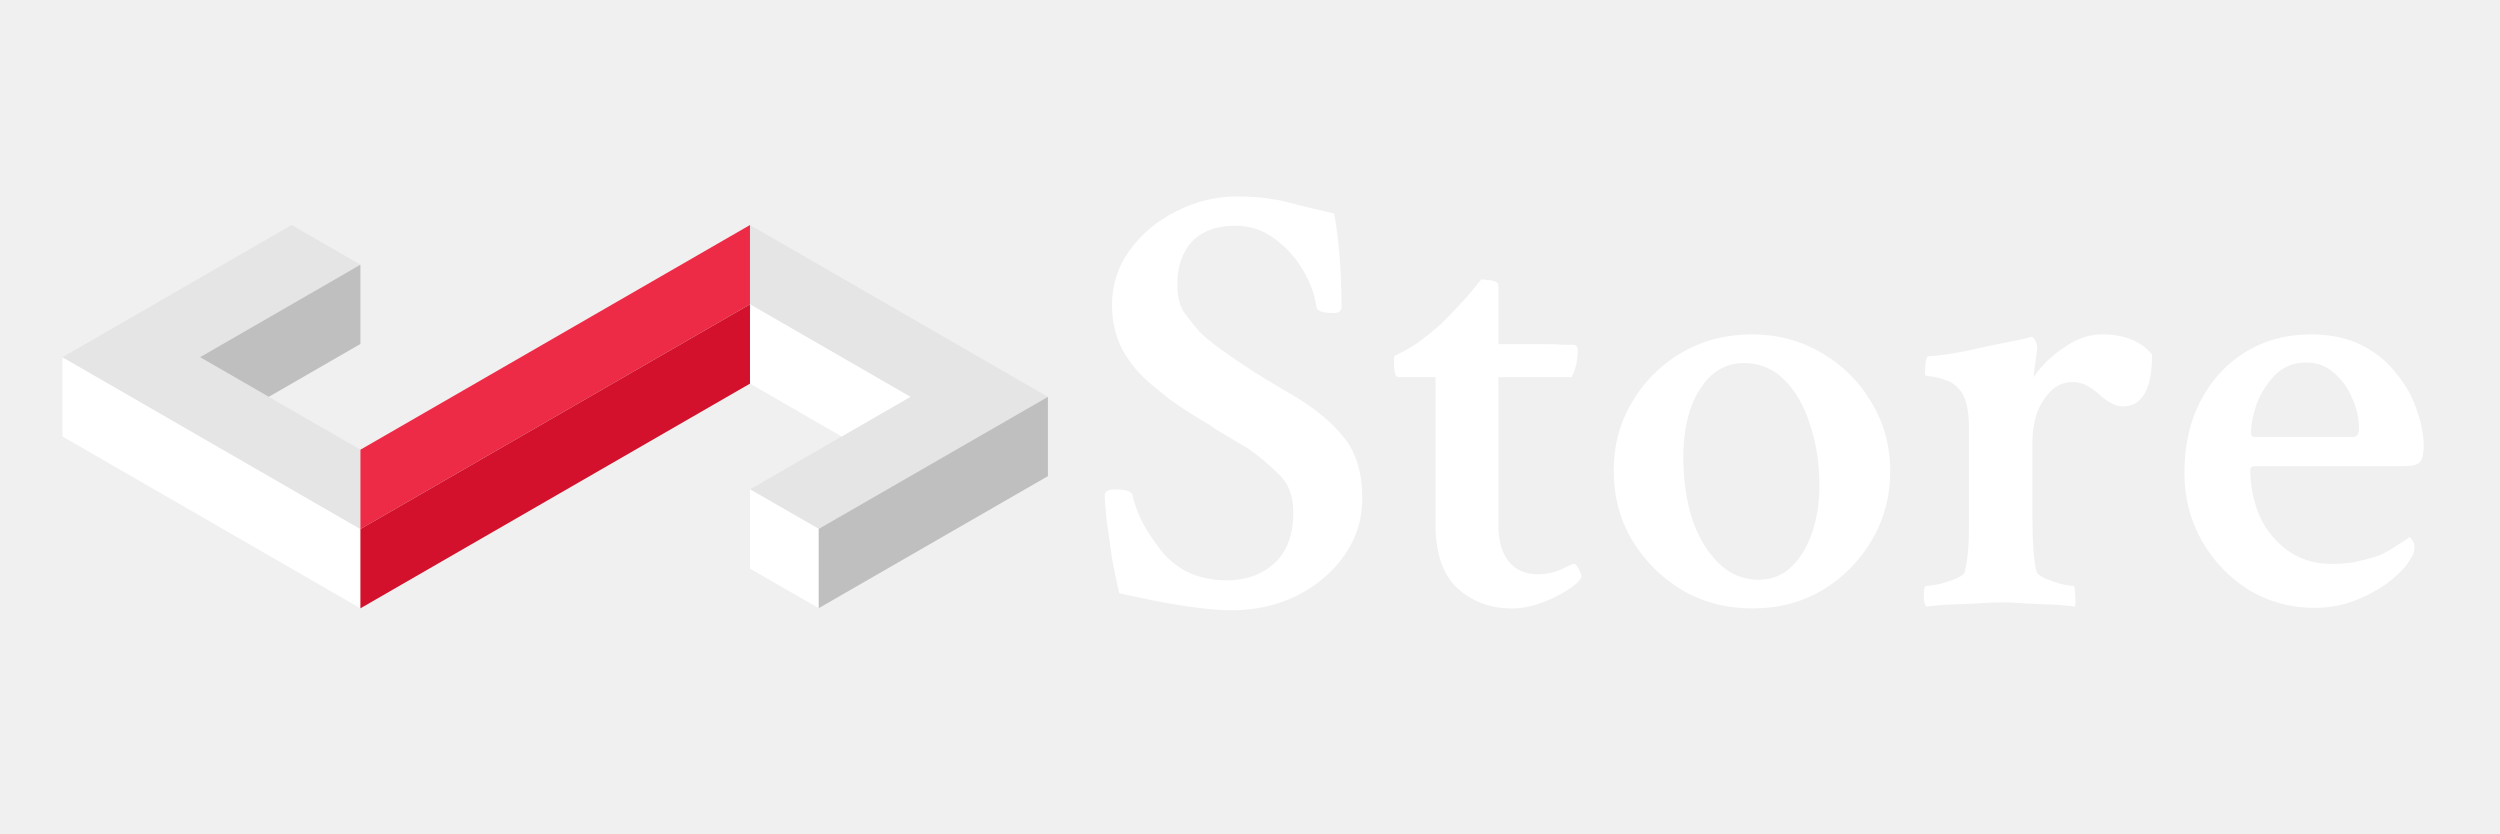
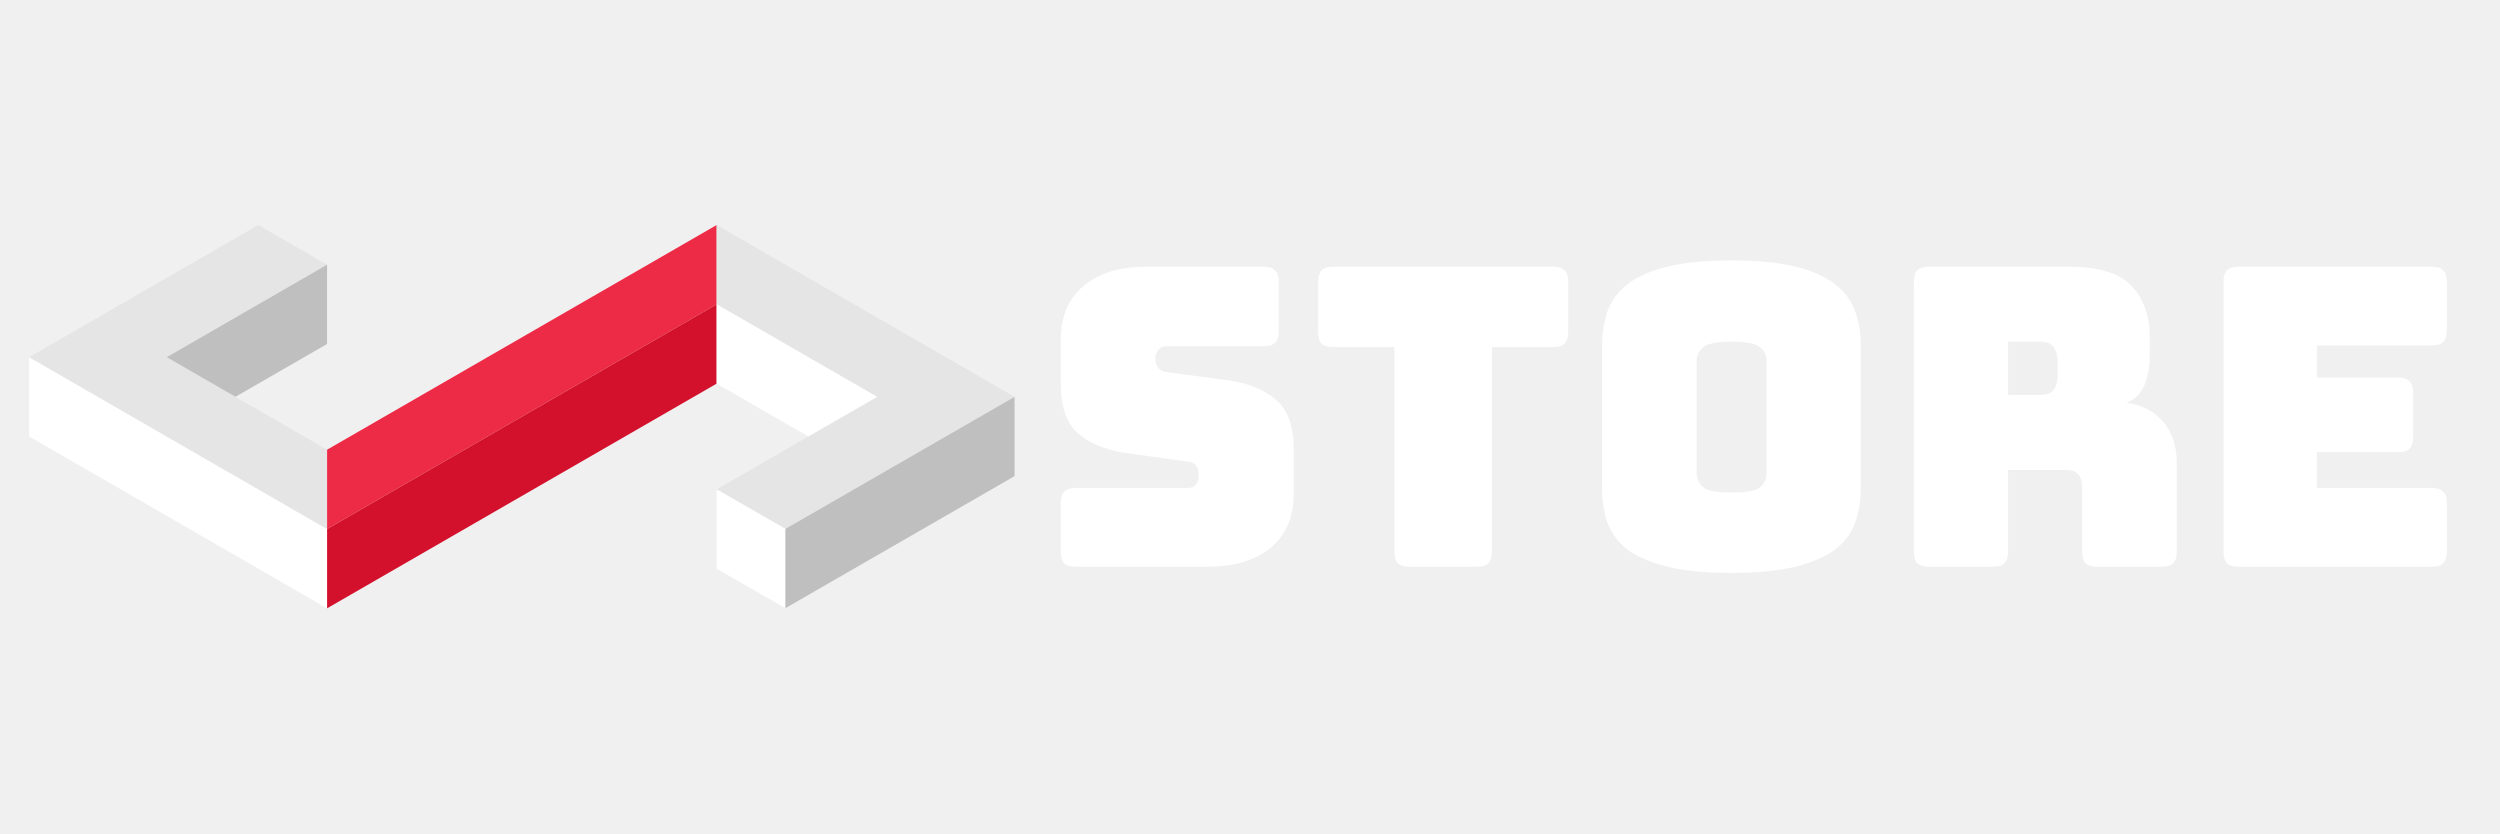
<svg xmlns="http://www.w3.org/2000/svg" width="1200" height="400" viewBox="0 0 1200 400" fill="none">
-   <path d="M30 209.512V171.445L172.996 253.93V291.988L30 209.512Z" fill="white" />
-   <path d="M139.977 108.004L30 171.445L173.004 253.934V215.848L96.023 171.453L172.992 127.039L139.977 108.004Z" fill="#E5E5E5" />
-   <path d="M172.995 165.109V127.035L96.008 171.445L129.008 190.473L172.995 165.109Z" fill="#BFBFBF" />
-   <path d="M173.004 253.93V215.852L359.992 108.004V146.078L173.004 253.93Z" fill="#EE2B47" />
-   <path d="M173.004 291.988V253.93L359.996 146.074V184.137L173.004 291.988Z" fill="#D4112D" />
-   <path d="M436.988 190.48L359.996 146.074V108L502.988 190.477L392.992 253.855L360 234.895L436.988 190.48Z" fill="#E5E5E5" />
-   <path d="M359.996 184.137V146.074L436.984 190.48L403.988 209.508L359.996 184.137Z" fill="white" />
-   <path d="M392.992 253.852L359.992 234.895V272.957L392.992 291.914V253.852Z" fill="white" />
-   <path d="M392.996 291.918V253.848L502.992 190.473V228.547L392.996 291.918Z" fill="#BFBFBF" />
-   <path d="M591.191 292.93C579.082 292.93 561.113 290.195 537.285 284.727C536.113 280.039 534.941 274.473 533.77 268.027C532.793 261.387 531.914 255.137 531.133 249.277C530.547 243.418 530.254 239.414 530.254 237.266C530.645 235.703 532.207 234.922 534.941 234.922C540.02 234.922 542.852 235.703 543.438 237.266C544.219 240.781 545.586 244.688 547.539 248.984C549.492 253.086 552.227 257.48 555.742 262.168C559.062 267.051 563.555 271.055 569.219 274.18C575.078 277.109 581.621 278.574 588.848 278.574C598.027 278.574 605.645 275.84 611.699 270.371C617.754 264.902 620.781 256.699 620.781 245.762C620.781 237.949 618.438 231.895 613.75 227.598C609.258 223.105 604.375 219.004 599.102 215.293C597.734 214.512 595.586 213.242 592.656 211.484C589.727 209.727 586.797 207.969 583.867 206.211C581.133 204.258 578.984 202.891 577.422 202.109C573.711 199.766 570.586 197.812 568.047 196.25C565.703 194.688 563.457 193.125 561.309 191.562C559.16 189.805 556.523 187.656 553.398 185.117C547.148 180.039 542.266 174.277 538.75 167.832C535.43 161.387 533.77 154.258 533.77 146.445C533.77 136.68 536.602 127.891 542.266 120.078C548.125 112.07 555.645 105.82 564.824 101.328C574.004 96.641 583.672 94.297 593.828 94.297C599.297 94.297 604.082 94.59 608.184 95.176C612.285 95.762 615.41 96.348 617.559 96.934C619.707 97.519 622.344 98.203 625.469 98.984C628.594 99.766 633.574 100.937 640.41 102.5C642.754 115.586 643.926 130.625 643.926 147.617C643.73 149.375 642.559 150.254 640.41 150.254C635.137 150.254 632.305 149.375 631.914 147.617C631.133 141.562 628.984 135.605 625.469 129.746C621.953 123.691 617.363 118.613 611.699 114.512C606.23 110.41 599.98 108.359 592.949 108.359C583.965 108.359 577.031 110.898 572.148 115.977C567.461 121.055 565.117 127.891 565.117 136.484C565.117 141.953 566.094 146.25 568.047 149.375C570 152.305 572.539 155.527 575.664 159.043C577.812 161.387 581.328 164.316 586.211 167.832C591.094 171.348 596.562 175.059 602.617 178.965C608.672 182.676 614.531 186.191 620.195 189.512C630.938 195.762 639.238 202.598 645.098 210.02C650.957 217.246 653.887 226.914 653.887 239.023C653.887 249.375 650.957 258.652 645.098 266.855C639.238 275.059 631.523 281.504 621.953 286.191C612.578 290.684 602.324 292.93 591.191 292.93ZM725.664 292.051C715.508 292.051 706.816 288.828 699.59 282.383C692.559 275.742 689.043 265.586 689.043 251.914V181.016H671.172C669.805 181.016 669.121 178.477 669.121 173.398C669.121 171.836 669.219 170.957 669.414 170.762C673.32 169.004 677.129 166.855 680.84 164.316C684.551 161.582 688.262 158.555 691.973 155.234C697.637 149.57 702.227 144.688 705.742 140.586C709.258 136.289 711.016 134.141 711.016 134.141C711.992 134.141 712.969 134.238 713.945 134.434C714.922 134.434 715.801 134.531 716.582 134.727C718.34 135.312 719.219 135.898 719.219 136.484V165.195H740.605C745.098 165.195 748.516 165.293 750.859 165.488C753.398 165.488 754.766 165.488 754.961 165.488C756.523 165.488 757.305 166.367 757.305 168.125C757.305 173.008 756.328 177.305 754.375 181.016H719.219V251.621C719.219 259.434 720.879 265.391 724.199 269.492C727.52 273.594 732.109 275.645 737.969 275.645C742.07 275.645 745.879 274.863 749.395 273.301C752.91 271.543 754.863 270.664 755.254 270.664C756.035 270.469 756.914 271.348 757.891 273.301C758.867 275.254 759.258 276.523 759.062 277.109C758.281 278.867 756.035 280.918 752.324 283.262C748.809 285.605 744.609 287.656 739.727 289.414C735.039 291.172 730.352 292.051 725.664 292.051ZM841.094 292.051C828.789 292.051 817.559 289.121 807.402 283.262C797.441 277.207 789.434 269.199 783.379 259.238C777.52 249.277 774.59 238.242 774.59 226.133C774.59 213.828 777.52 202.793 783.379 193.027C789.238 183.066 797.148 175.156 807.109 169.297C817.266 163.438 828.496 160.508 840.801 160.508C853.105 160.508 864.238 163.438 874.199 169.297C884.355 175.156 892.363 183.066 898.223 193.027C904.277 202.988 907.305 214.023 907.305 226.133C907.305 238.242 904.375 249.277 898.516 259.238C892.656 269.199 884.746 277.207 874.785 283.262C864.824 289.121 853.594 292.051 841.094 292.051ZM844.023 278.281C850.273 278.281 855.547 276.23 859.844 272.129C864.141 268.027 867.461 262.559 869.805 255.723C872.148 248.691 873.32 241.172 873.32 233.164C873.32 222.617 871.855 212.949 868.926 204.16C866.191 195.176 862.09 187.949 856.621 182.48C851.348 177.012 844.805 174.277 836.992 174.277C830.938 174.277 825.664 176.328 821.172 180.43C816.875 184.531 813.555 190 811.211 196.836C809.062 203.672 807.988 211.191 807.988 219.395C807.988 229.941 809.355 239.707 812.09 248.691C815.02 257.48 819.219 264.609 824.688 270.078C830.156 275.547 836.602 278.281 844.023 278.281ZM924.59 291.172C923.809 290.391 923.418 288.535 923.418 285.605C923.418 282.676 923.809 281.211 924.59 281.211C926.152 281.211 928.301 280.918 931.035 280.332C933.965 279.551 936.602 278.672 938.945 277.695C941.484 276.523 942.852 275.547 943.047 274.766C944.414 269.297 945.098 262.168 945.098 253.379V205.625C945.098 196.25 943.535 190 940.41 186.875C938.652 184.727 936.504 183.262 933.965 182.48C931.426 181.504 929.082 180.918 926.934 180.723C924.98 180.527 924.004 180.234 924.004 179.844C924.004 174.375 924.492 171.445 925.469 171.055C931.133 170.664 937.285 169.785 943.926 168.418C950.762 166.855 958.672 165.195 967.656 163.438C970.586 162.852 972.441 162.461 973.223 162.266C974.199 161.875 974.785 161.68 974.98 161.68C975.762 161.68 976.445 162.363 977.031 163.73C977.617 164.902 977.91 165.977 977.91 166.953C976.738 175.156 976.152 179.844 976.152 181.016C979.668 175.742 984.453 171.055 990.508 166.953C996.562 162.656 1002.71 160.508 1008.96 160.508C1019.71 160.508 1027.71 163.73 1032.99 170.176C1032.99 186.777 1028.3 195.078 1018.93 195.078C1015.61 195.078 1011.8 193.125 1007.5 189.219C1003.2 185.312 999.004 183.359 994.902 183.359C990.801 183.359 987.285 184.824 984.355 187.754C981.426 190.684 979.18 194.297 977.617 198.594C976.25 202.891 975.566 207.285 975.566 211.777V248.398C975.566 260.703 976.25 269.492 977.617 274.766C978.008 275.547 979.375 276.523 981.719 277.695C984.062 278.672 986.602 279.551 989.336 280.332C992.07 280.918 994.023 281.211 995.195 281.211C995.781 281.211 996.074 282.676 996.074 285.605C996.27 288.34 996.27 290.195 996.074 291.172C995.098 290.977 992.266 290.684 987.578 290.293C983.086 290.098 978.203 289.902 972.93 289.707C967.852 289.316 963.75 289.121 960.625 289.121C957.5 289.121 953.301 289.316 948.027 289.707C942.754 289.902 937.773 290.098 933.086 290.293C928.594 290.684 925.762 290.977 924.59 291.172ZM1110.92 291.758C1099.59 291.758 1089.14 288.926 1079.57 283.262C1070.2 277.402 1062.68 269.59 1057.01 259.824C1051.35 249.863 1048.52 238.926 1048.52 227.012C1048.52 213.73 1051.15 202.109 1056.43 192.148C1061.7 182.188 1068.83 174.473 1077.81 169.004C1086.99 163.34 1097.44 160.508 1109.16 160.508C1118.73 160.508 1126.93 162.266 1133.77 165.781C1140.61 169.297 1146.17 173.887 1150.47 179.551C1154.96 185.02 1158.18 190.879 1160.14 197.129C1162.29 203.184 1163.36 208.848 1163.36 214.121C1163.36 218.418 1162.58 221.152 1161.02 222.324C1159.65 223.301 1156.72 223.789 1152.23 223.789H1082.21C1080.84 223.789 1080.16 224.375 1080.16 225.547C1080.16 232.773 1081.43 239.609 1083.96 246.055C1086.5 252.695 1090.8 258.457 1096.86 263.34C1103.11 268.223 1110.53 270.664 1119.12 270.664C1124.2 270.664 1128.4 270.273 1131.72 269.492C1135.04 268.711 1138.26 267.832 1141.39 266.855C1142.95 266.27 1144.9 265.293 1147.25 263.926C1149.59 262.363 1151.74 260.996 1153.69 259.824C1155.64 258.457 1156.62 257.773 1156.62 257.773C1157.01 257.969 1157.5 258.555 1158.09 259.531C1158.67 260.508 1158.96 261.484 1158.96 262.461C1158.96 264.609 1158.38 266.465 1157.21 268.027C1155.25 271.543 1151.93 275.156 1147.25 278.867C1142.75 282.383 1137.38 285.41 1131.13 287.949C1124.88 290.488 1118.14 291.758 1110.92 291.758ZM1082.21 209.727H1129.67C1131.43 209.727 1132.3 208.262 1132.3 205.332C1132.3 200.645 1131.23 195.957 1129.08 191.27C1127.13 186.387 1124.2 182.285 1120.29 178.965C1116.58 175.645 1112.19 173.984 1107.11 173.984C1101.05 173.984 1095.98 176.035 1091.88 180.137C1087.97 184.238 1085.04 188.926 1083.09 194.199C1081.33 199.473 1080.45 203.965 1080.45 207.676C1080.45 209.043 1081.04 209.727 1082.21 209.727Z" fill="white" />
+   <path d="M14 209.512V171.445L156.996 253.93V291.988L14 209.512Z" fill="white" />
+   <path d="M123.977 108.004L14 171.445L157.004 253.934V215.848L80.023 171.453L156.992 127.039L123.977 108.004Z" fill="#E5E5E5" />
+   <path d="M156.995 165.109V127.035L80.008 171.445L113.008 190.473L156.995 165.109Z" fill="#BFBFBF" />
+   <path d="M157.004 253.93V215.852L343.992 108.004V146.078L157.004 253.93Z" fill="#EE2B47" />
+   <path d="M157.004 291.988V253.93L343.996 146.074V184.137L157.004 291.988Z" fill="#D4112D" />
+   <path d="M420.988 190.48L343.996 146.074V108L486.988 190.477L376.992 253.855L344 234.895L420.988 190.48Z" fill="#E5E5E5" />
+   <path d="M343.996 184.137V146.074L420.984 190.48L387.988 209.508L343.996 184.137Z" fill="white" />
+   <path d="M376.992 253.852L343.992 234.895V272.957L376.992 291.914V253.852Z" fill="white" />
+   <path d="M376.996 291.918V253.848L486.992 190.473V228.547L376.996 291.918Z" fill="#BFBFBF" />
+   <path d="M579.6 272H516.4C513.867 272 512 271.467 510.8 270.4C509.733 269.2 509.2 267.333 509.2 264.8V241.4C509.2 238.867 509.733 237.067 510.8 236C512 234.8 513.867 234.2 516.4 234.2H570.2C571.933 234.2 573.2 233.667 574 232.6C574.933 231.4 575.4 230 575.4 228.4C575.4 226.133 574.933 224.467 574 223.4C573.2 222.333 571.933 221.733 570.2 221.6L540.2 217.4C530.867 216.067 523.333 213 517.6 208.2C512 203.4 509.2 195.4 509.2 184.2V163.2C509.2 151.867 512.867 143.2 520.2 137.2C527.533 131.067 537.667 128 550.6 128H606.6C609.133 128 610.933 128.6 612 129.8C613.2 130.867 613.8 132.667 613.8 135.2V159C613.8 161.533 613.2 163.4 612 164.6C610.933 165.667 609.133 166.2 606.6 166.2H560C558.267 166.2 556.933 166.8 556 168C555.067 169.067 554.6 170.467 554.6 172.2C554.6 173.933 555.067 175.4 556 176.6C556.933 177.8 558.267 178.467 560 178.6L589.8 182.6C599.133 183.933 606.667 187 612.4 191.8C618.133 196.6 621 204.6 621 215.8V236.8C621 248.133 617.267 256.867 609.8 263C602.467 269 592.4 272 579.6 272ZM708.925 272H676.525C673.992 272 672.125 271.467 670.925 270.4C669.858 269.2 669.325 267.333 669.325 264.8V166.6H639.925C637.392 166.6 635.525 166.067 634.325 165C633.258 163.8 632.725 161.933 632.725 159.4V135.2C632.725 132.667 633.258 130.867 634.325 129.8C635.525 128.6 637.392 128 639.925 128H745.525C748.058 128 749.858 128.6 750.925 129.8C752.125 130.867 752.725 132.667 752.725 135.2V159.4C752.725 161.933 752.125 163.8 750.925 165C749.858 166.067 748.058 166.6 745.525 166.6H716.125V264.8C716.125 267.333 715.525 269.2 714.325 270.4C713.258 271.467 711.458 272 708.925 272ZM893.198 234.2C893.198 240.333 892.265 245.933 890.398 251C888.665 255.933 885.465 260.2 880.798 263.8C876.265 267.267 869.932 270 861.798 272C853.798 274 843.598 275 831.198 275C818.798 275 808.532 274 800.398 272C792.265 270 785.865 267.267 781.198 263.8C776.665 260.2 773.465 255.933 771.598 251C769.865 245.933 768.998 240.333 768.998 234.2V166C768.998 159.867 769.865 154.333 771.598 149.4C773.465 144.333 776.665 140 781.198 136.4C785.865 132.8 792.265 130 800.398 128C808.532 126 818.798 125 831.198 125C843.598 125 853.798 126 861.798 128C869.932 130 876.265 132.8 880.798 136.4C885.465 140 888.665 144.333 890.398 149.4C892.265 154.333 893.198 159.867 893.198 166V234.2ZM814.398 227C814.398 229.667 815.398 231.933 817.398 233.8C819.398 235.533 823.998 236.4 831.198 236.4C838.398 236.4 842.998 235.533 844.998 233.8C846.998 231.933 847.998 229.667 847.998 227V173.2C847.998 170.667 846.998 168.533 844.998 166.8C842.998 164.933 838.398 164 831.198 164C823.998 164 819.398 164.933 817.398 166.8C815.398 168.533 814.398 170.667 814.398 173.2V227ZM963.859 164V189.6H978.859C982.326 189.6 984.659 188.733 985.859 187C987.059 185.133 987.659 182.867 987.659 180.2V173.4C987.659 170.733 987.059 168.533 985.859 166.8C984.659 164.933 982.326 164 978.859 164H963.859ZM956.659 272H925.859C923.326 272 921.459 271.467 920.259 270.4C919.193 269.2 918.659 267.333 918.659 264.8V135.2C918.659 132.667 919.193 130.867 920.259 129.8C921.459 128.6 923.326 128 925.859 128H992.459C1007.39 128 1017.66 131.133 1023.26 137.4C1028.99 143.533 1031.86 151.533 1031.86 161.4V170.6C1031.86 176.2 1030.99 181 1029.26 185C1027.66 188.867 1024.79 191.667 1020.66 193.4C1027.86 194.2 1033.66 197.133 1038.06 202.2C1042.59 207.267 1044.86 214 1044.86 222.4V264.8C1044.86 267.333 1044.26 269.2 1043.06 270.4C1041.99 271.467 1040.19 272 1037.66 272H1006.66C1004.13 272 1002.26 271.467 1001.06 270.4C999.993 269.2 999.459 267.333 999.459 264.8V234.2C999.459 231.267 998.859 229.133 997.659 227.8C996.593 226.333 994.659 225.6 991.859 225.6H963.859V264.8C963.859 267.333 963.259 269.2 962.059 270.4C960.993 271.467 959.193 272 956.659 272ZM1167.29 272H1074.49C1071.96 272 1070.09 271.467 1068.89 270.4C1067.83 269.2 1067.29 267.333 1067.29 264.8V135.2C1067.29 132.667 1067.83 130.867 1068.89 129.8C1070.09 128.6 1071.96 128 1074.49 128H1167.29C1169.83 128 1171.63 128.6 1172.69 129.8C1173.89 130.867 1174.49 132.667 1174.49 135.2V158.6C1174.49 161.133 1173.89 163 1172.69 164.2C1171.63 165.267 1169.83 165.8 1167.29 165.8H1112.09V181.2H1151.09C1153.63 181.2 1155.43 181.8 1156.49 183C1157.69 184.067 1158.29 185.867 1158.29 188.4V209.8C1158.29 212.333 1157.69 214.2 1156.49 215.4C1155.43 216.467 1153.63 217 1151.09 217H1112.09V234.2H1167.29C1169.83 234.2 1171.63 234.8 1172.69 236C1173.89 237.067 1174.49 238.867 1174.49 241.4V264.8C1174.49 267.333 1173.89 269.2 1172.69 270.4C1171.63 271.467 1169.83 272 1167.29 272Z" fill="white" />
</svg>
